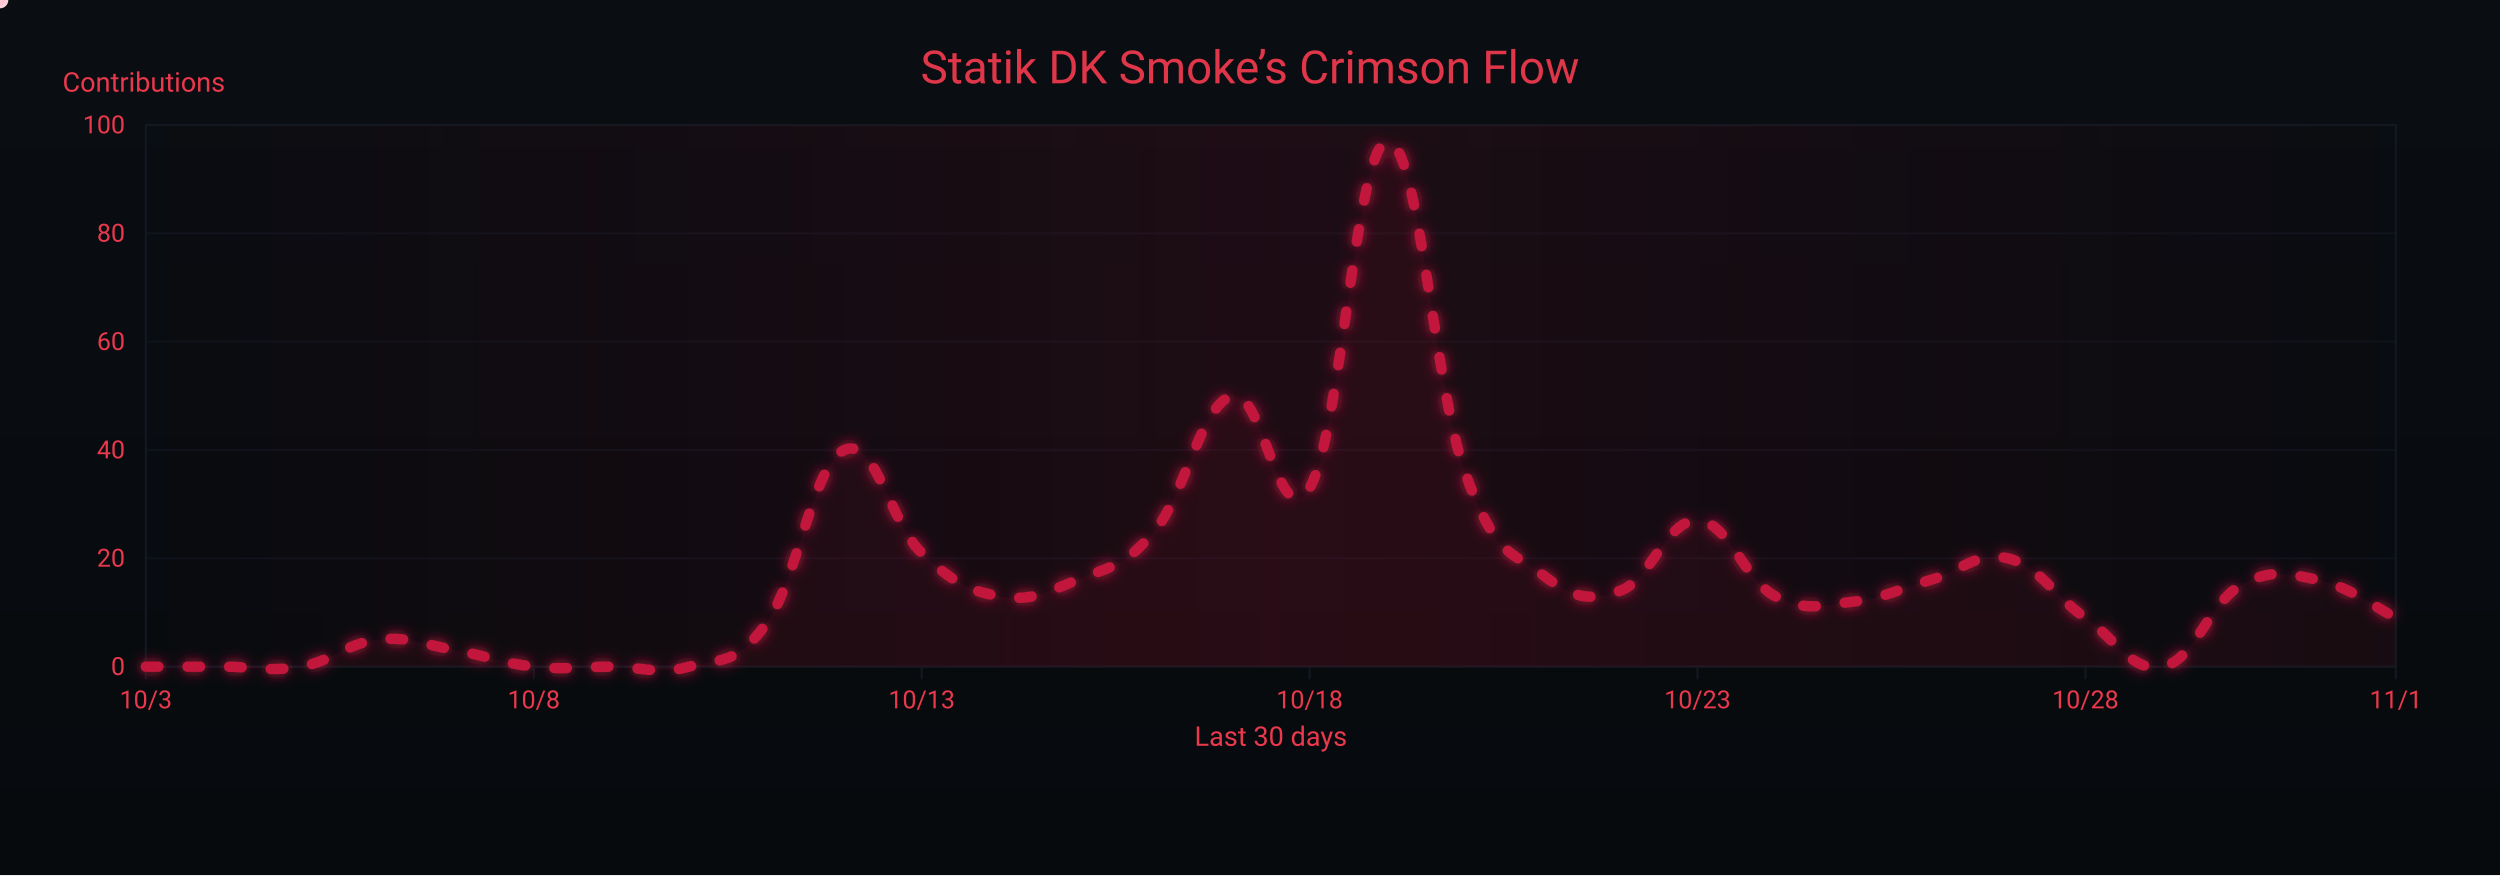
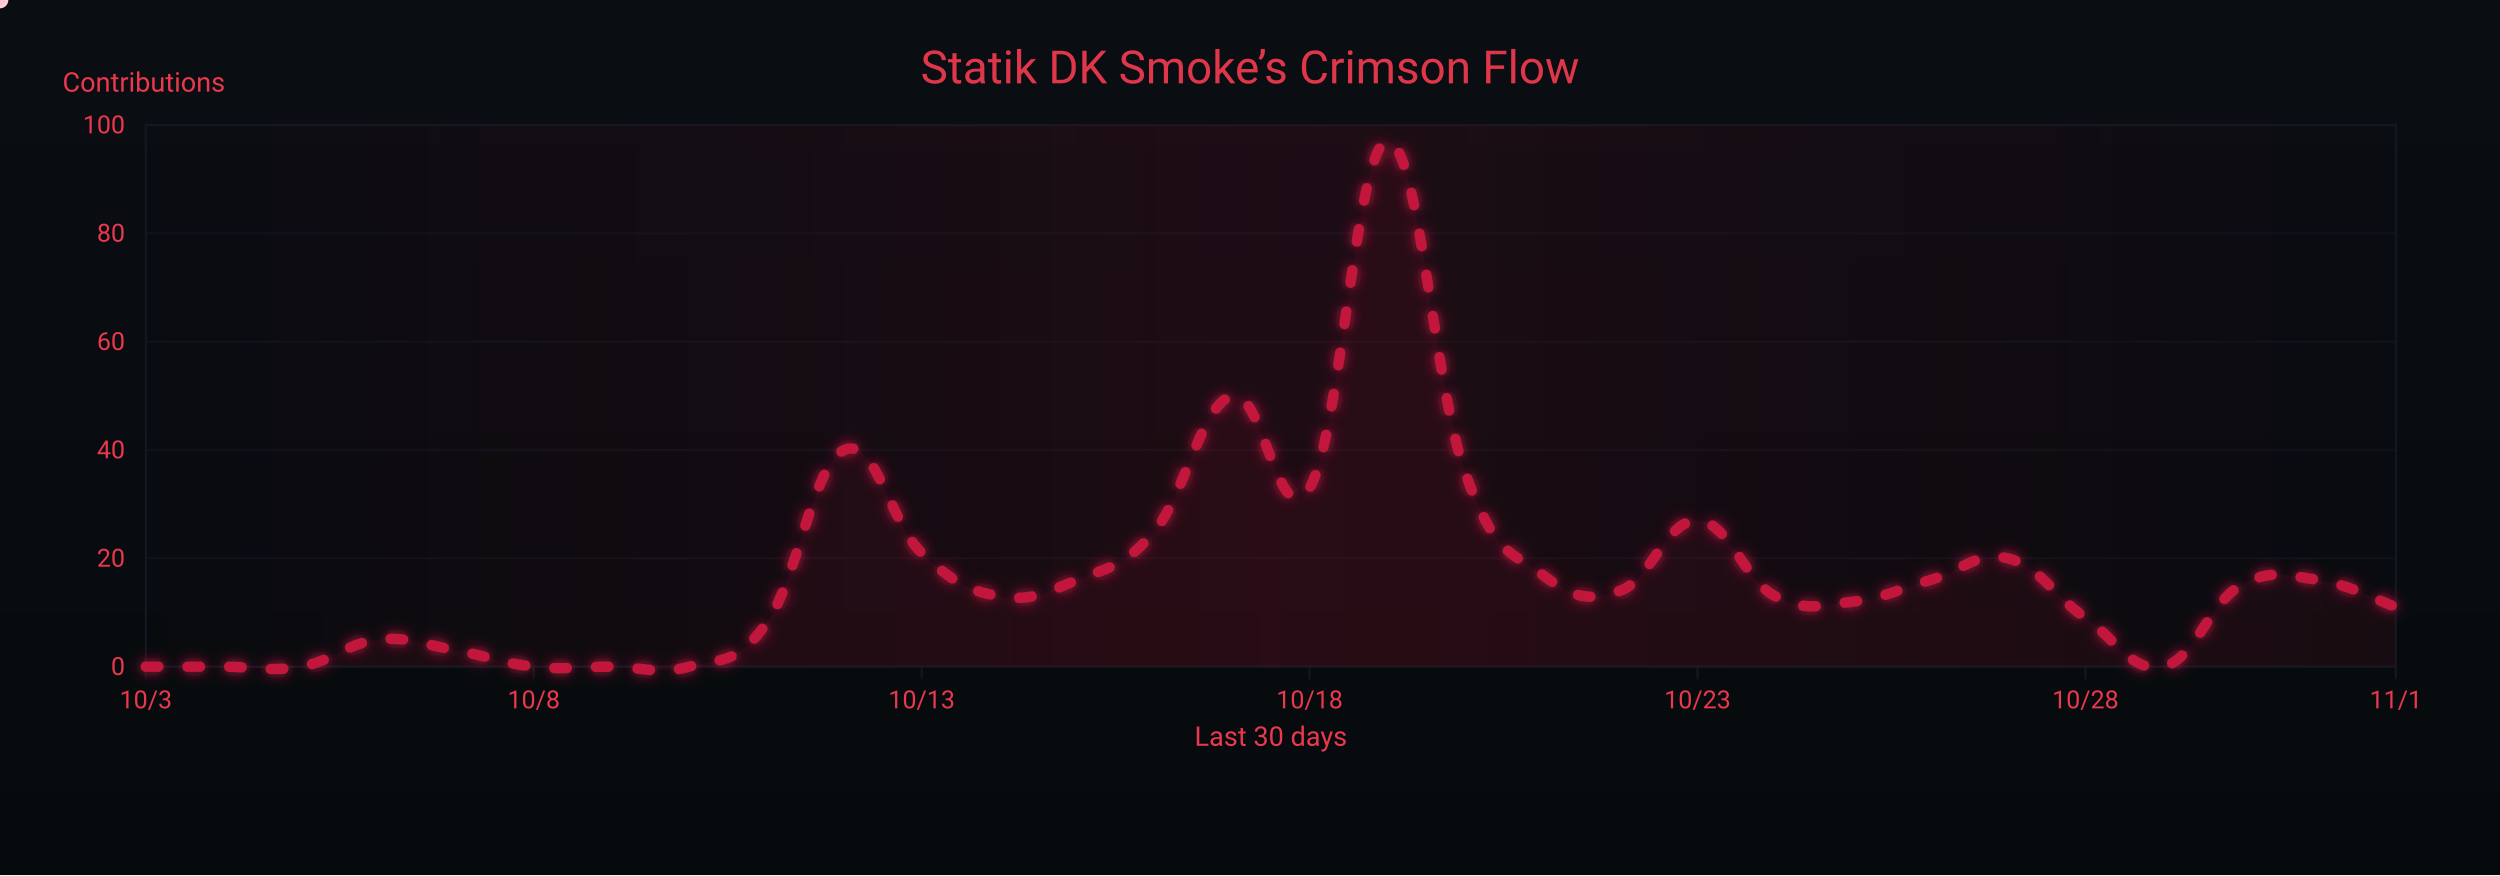
<svg xmlns="http://www.w3.org/2000/svg" width="1200" height="420" viewBox="0 0 1200 420" role="img" aria-label="Crimson Flow Graph">
  <defs>
    <linearGradient id="bgGrad" x1="0" y1="0" x2="0" y2="1">
      <stop offset="0%" stop-color="#0a0d12" />
      <stop offset="100%" stop-color="#070a0d" />
    </linearGradient>
    <filter id="glow">
      <feGaussianBlur stdDeviation="3" result="b1" />
      <feMerge>
        <feMergeNode in="b1" />
        <feMergeNode in="SourceGraphic" />
      </feMerge>
    </filter>
    <linearGradient id="sheen" x1="0" y1="0" x2="1" y2="0">
      <stop offset="0%" stop-color="#9b0e2a" stop-opacity="0" />
      <stop offset="50%" stop-color="#9b0e2a" stop-opacity=".14" />
      <stop offset="100%" stop-color="#9b0e2a" stop-opacity="0" />
      <animateTransform attributeName="gradientTransform" type="translate" from="-1 0" to="1 0" dur="9s" repeatCount="indefinite" />
    </linearGradient>
  </defs>
  <rect width="1200" height="420" fill="url(#bgGrad)" />
  <rect x="70" y="60" width="1080" height="260" fill="none" stroke="#121821" stroke-width="1" />
  <g font-family="ui-sans-serif,system-ui,-apple-system,Segoe UI,Roboto,Ubuntu,Arial" font-size="12">
    <path d="M70,320.0 H1150" stroke="#121821" stroke-width="1" opacity="0.6" />
    <text x="60" y="324.0" text-anchor="end" fill="#ea384c">0</text>
    <path d="M70,268.0 H1150" stroke="#121821" stroke-width="1" opacity="0.6" />
    <text x="60" y="272.0" text-anchor="end" fill="#ea384c">20</text>
    <path d="M70,216.0 H1150" stroke="#121821" stroke-width="1" opacity="0.6" />
    <text x="60" y="220.0" text-anchor="end" fill="#ea384c">40</text>
    <path d="M70,164.0 H1150" stroke="#121821" stroke-width="1" opacity="0.6" />
    <text x="60" y="168.0" text-anchor="end" fill="#ea384c">60</text>
    <path d="M70,112.0 H1150" stroke="#121821" stroke-width="1" opacity="0.6" />
    <text x="60" y="116.0" text-anchor="end" fill="#ea384c">80</text>
    <path d="M70,60.0 H1150" stroke="#121821" stroke-width="1" opacity="0.6" />
    <text x="60" y="64.0" text-anchor="end" fill="#ea384c">100</text>
    <text x="30" y="44" fill="#ea384c" font-size="13">Contributions</text>
  </g>
  <g font-family="ui-sans-serif,system-ui,-apple-system,Segoe UI,Roboto,Ubuntu,Arial" font-size="12">
    <path d="M70.0,320 V326" stroke="#121821" stroke-width="1" />
    <text x="70.0" y="340" text-anchor="middle" fill="#ea384c">10/3</text>
    <path d="M256.2,320 V326" stroke="#121821" stroke-width="1" />
    <text x="256.2" y="340" text-anchor="middle" fill="#ea384c">10/8</text>
    <path d="M442.4,320 V326" stroke="#121821" stroke-width="1" />
    <text x="442.4" y="340" text-anchor="middle" fill="#ea384c">10/13</text>
    <path d="M628.6,320 V326" stroke="#121821" stroke-width="1" />
    <text x="628.6" y="340" text-anchor="middle" fill="#ea384c">10/18</text>
    <path d="M814.8,320 V326" stroke="#121821" stroke-width="1" />
    <text x="814.8" y="340" text-anchor="middle" fill="#ea384c">10/23</text>
    <path d="M1001.0,320 V326" stroke="#121821" stroke-width="1" />
    <text x="1001.0" y="340" text-anchor="middle" fill="#ea384c">10/28</text>
    <path d="M1150.0,320 V326" stroke="#121821" stroke-width="1" />
    <text x="1150.0" y="340" text-anchor="middle" fill="#ea384c">11/1</text>
    <text x="610" y="358" text-anchor="middle" fill="#ea384c" font-size="13">Last 30 days</text>
  </g>
  <rect x="70" y="60" width="1080" height="260" fill="url(#sheen)" />
  <text x="600" y="40" text-anchor="middle" font-family="ui-sans-serif,system-ui,-apple-system,Segoe UI,Roboto,Ubuntu,Arial" font-size="22" fill="#ea384c" opacity=".95">Statik DK Smoke’s Crimson Flow</text>
-   <path d="M70.0,320.0 C77.4,320.0 92.3,320.0 107.2,320.0 C122.1,320.0 129.6,322.6 144.5,320.0 C159.4,317.4 166.8,308.6 181.7,307.0 C196.6,305.4 204.1,309.6 219.0,312.2 C233.9,314.8 241.3,318.4 256.2,320.0 C271.1,321.6 278.6,320.0 293.4,320.0 C308.3,320.0 315.8,324.2 330.7,320.0 C345.6,315.8 353.0,320.0 367.9,299.2 C382.8,278.4 390.3,222.8 405.2,216.0 C420.1,209.2 427.5,251.4 442.4,265.4 C457.3,279.4 464.8,283.6 479.7,286.2 C494.6,288.8 502.0,284.6 516.9,278.4 C531.8,272.2 539.2,272.7 554.1,255.0 C569.0,237.3 576.5,194.2 591.4,190.0 C606.3,185.8 613.7,258.6 628.6,234.2 C643.5,209.8 651.0,69.4 665.9,67.8 C680.8,66.2 688.2,184.8 703.1,226.4 C718.0,268.0 725.4,264.4 740.3,275.8 C755.2,287.2 762.7,288.8 777.6,283.6 C792.5,278.4 799.9,249.3 814.8,249.8 C829.7,250.3 837.2,278.4 852.1,286.2 C867.0,294.0 874.4,290.4 889.3,288.8 C904.2,287.2 911.7,282.6 926.6,278.4 C941.4,274.2 948.9,264.4 963.8,268.0 C978.7,271.6 986.1,286.2 1001.0,296.6 C1015.9,307.0 1023.4,323.1 1038.3,320.0 C1053.2,316.9 1060.6,289.3 1075.5,281.0 C1090.4,272.7 1097.9,275.3 1112.8,278.4 C1127.7,281.5 1142.6,293.0 1150.0,296.6 L 1150,320 L 70,320 Z" fill="#7a0f26" opacity=".13">
+   <path d="M70.0,320.0 C77.4,320.0 92.3,320.0 107.2,320.0 C122.1,320.0 129.6,322.6 144.5,320.0 C159.4,317.4 166.8,308.6 181.7,307.0 C196.6,305.4 204.1,309.6 219.0,312.2 C233.9,314.8 241.3,318.4 256.2,320.0 C271.1,321.6 278.6,320.0 293.4,320.0 C308.3,320.0 315.8,324.2 330.7,320.0 C345.6,315.8 353.0,320.0 367.9,299.2 C382.8,278.4 390.3,222.8 405.2,216.0 C420.1,209.2 427.5,251.4 442.4,265.4 C457.3,279.4 464.8,283.6 479.7,286.2 C494.6,288.8 502.0,284.6 516.9,278.4 C531.8,272.2 539.2,272.7 554.1,255.0 C569.0,237.3 576.5,194.2 591.4,190.0 C606.3,185.8 613.7,258.6 628.6,234.2 C643.5,209.8 651.0,69.4 665.9,67.8 C680.8,66.2 688.2,184.8 703.1,226.4 C718.0,268.0 725.4,264.4 740.3,275.8 C755.2,287.2 762.7,288.8 777.6,283.6 C792.5,278.4 799.9,249.3 814.8,249.8 C829.7,250.3 837.2,278.4 852.1,286.2 C867.0,294.0 874.4,290.4 889.3,288.8 C904.2,287.2 911.7,282.6 926.6,278.4 C941.4,274.2 948.9,264.4 963.8,268.0 C978.7,271.6 986.1,286.2 1001.0,296.6 C1015.9,307.0 1023.4,323.1 1038.3,320.0 C1053.2,316.9 1060.6,289.3 1075.5,281.0 C1090.4,272.7 1097.9,276.3 1112.8,278.4 C1127.7,280.5 1142.6,288.8 1150.0,291.4 L 1150,320 L 70,320 Z" fill="#7a0f26" opacity=".13">
    <animate attributeName="opacity" values=".10;.17;.10" dur="6s" repeatCount="indefinite" />
  </path>
-   <path id="curve" d="M70.0,320.0 C77.4,320.0 92.3,320.0 107.2,320.0 C122.1,320.0 129.6,322.6 144.5,320.0 C159.4,317.4 166.8,308.6 181.7,307.0 C196.6,305.4 204.1,309.6 219.0,312.2 C233.9,314.8 241.3,318.4 256.2,320.0 C271.1,321.6 278.6,320.0 293.4,320.0 C308.3,320.0 315.8,324.2 330.7,320.0 C345.6,315.8 353.0,320.0 367.9,299.2 C382.8,278.4 390.3,222.8 405.2,216.0 C420.1,209.2 427.5,251.4 442.4,265.4 C457.3,279.4 464.8,283.6 479.7,286.2 C494.6,288.8 502.0,284.6 516.9,278.4 C531.8,272.2 539.2,272.7 554.1,255.0 C569.0,237.3 576.5,194.2 591.4,190.0 C606.3,185.8 613.7,258.6 628.6,234.2 C643.5,209.8 651.0,69.4 665.9,67.8 C680.8,66.2 688.2,184.8 703.1,226.4 C718.0,268.0 725.4,264.4 740.3,275.8 C755.2,287.2 762.7,288.8 777.6,283.6 C792.5,278.4 799.9,249.3 814.8,249.8 C829.7,250.3 837.2,278.4 852.1,286.2 C867.0,294.0 874.4,290.4 889.3,288.8 C904.2,287.2 911.7,282.6 926.6,278.4 C941.4,274.2 948.9,264.4 963.8,268.0 C978.7,271.6 986.1,286.2 1001.0,296.6 C1015.9,307.0 1023.4,323.1 1038.3,320.0 C1053.2,316.9 1060.6,289.3 1075.5,281.0 C1090.4,272.7 1097.9,275.3 1112.8,278.4 C1127.7,281.5 1142.6,293.0 1150.0,296.6" fill="none" stroke="#c3193d" stroke-width="5" stroke-linecap="round" stroke-linejoin="round" stroke-dasharray="6 14" filter="url(#glow)">
+   <path id="curve" d="M70.0,320.0 C77.4,320.0 92.3,320.0 107.2,320.0 C122.1,320.0 129.6,322.6 144.5,320.0 C159.4,317.4 166.8,308.6 181.7,307.0 C196.6,305.4 204.1,309.6 219.0,312.2 C233.9,314.8 241.3,318.4 256.2,320.0 C271.1,321.6 278.6,320.0 293.4,320.0 C308.3,320.0 315.8,324.2 330.7,320.0 C345.6,315.8 353.0,320.0 367.9,299.2 C382.8,278.4 390.3,222.8 405.2,216.0 C420.1,209.2 427.5,251.4 442.4,265.4 C457.3,279.4 464.8,283.6 479.7,286.2 C494.6,288.8 502.0,284.6 516.9,278.4 C531.8,272.2 539.2,272.7 554.1,255.0 C569.0,237.3 576.5,194.2 591.4,190.0 C606.3,185.8 613.7,258.6 628.6,234.2 C643.5,209.8 651.0,69.4 665.9,67.8 C680.8,66.2 688.2,184.8 703.1,226.4 C718.0,268.0 725.4,264.4 740.3,275.8 C755.2,287.2 762.7,288.8 777.6,283.6 C792.5,278.4 799.9,249.3 814.8,249.8 C829.7,250.3 837.2,278.4 852.1,286.2 C867.0,294.0 874.4,290.4 889.3,288.8 C904.2,287.2 911.7,282.6 926.6,278.4 C941.4,274.2 948.9,264.4 963.8,268.0 C978.7,271.6 986.1,286.2 1001.0,296.6 C1015.9,307.0 1023.4,323.1 1038.3,320.0 C1053.2,316.9 1060.6,289.3 1075.5,281.0 C1090.4,272.7 1097.9,276.3 1112.8,278.4 C1127.7,280.5 1142.6,288.8 1150.0,291.4" fill="none" stroke="#c3193d" stroke-width="5" stroke-linecap="round" stroke-linejoin="round" stroke-dasharray="6 14" filter="url(#glow)">
    <animate attributeName="stroke-dashoffset" values="0;-220" dur="4.8s" repeatCount="indefinite" />
  </path>
  <g fill="#ffd1db">
    <circle r="4">
      <animateMotion dur="7s" rotate="auto" repeatCount="indefinite">
        <mpath href="#curve" />
      </animateMotion>
      <animate attributeName="opacity" values="1;.3;1" dur="2.2s" repeatCount="indefinite" />
    </circle>
    <circle r="3" fill="#ffffff">
      <animateMotion dur="8.2s" begin="1s" rotate="auto" repeatCount="indefinite">
        <mpath href="#curve" />
      </animateMotion>
      <animate attributeName="opacity" values=".7;.2;.7" dur="2.4s" repeatCount="indefinite" />
    </circle>
    <circle r="3" fill="#ffc7d3">
      <animateMotion dur="6s" begin="2s" rotate="auto" repeatCount="indefinite">
        <mpath href="#curve" />
      </animateMotion>
      <animate attributeName="opacity" values=".8;.3;.8" dur="2s" repeatCount="indefinite" />
    </circle>
  </g>
</svg>
